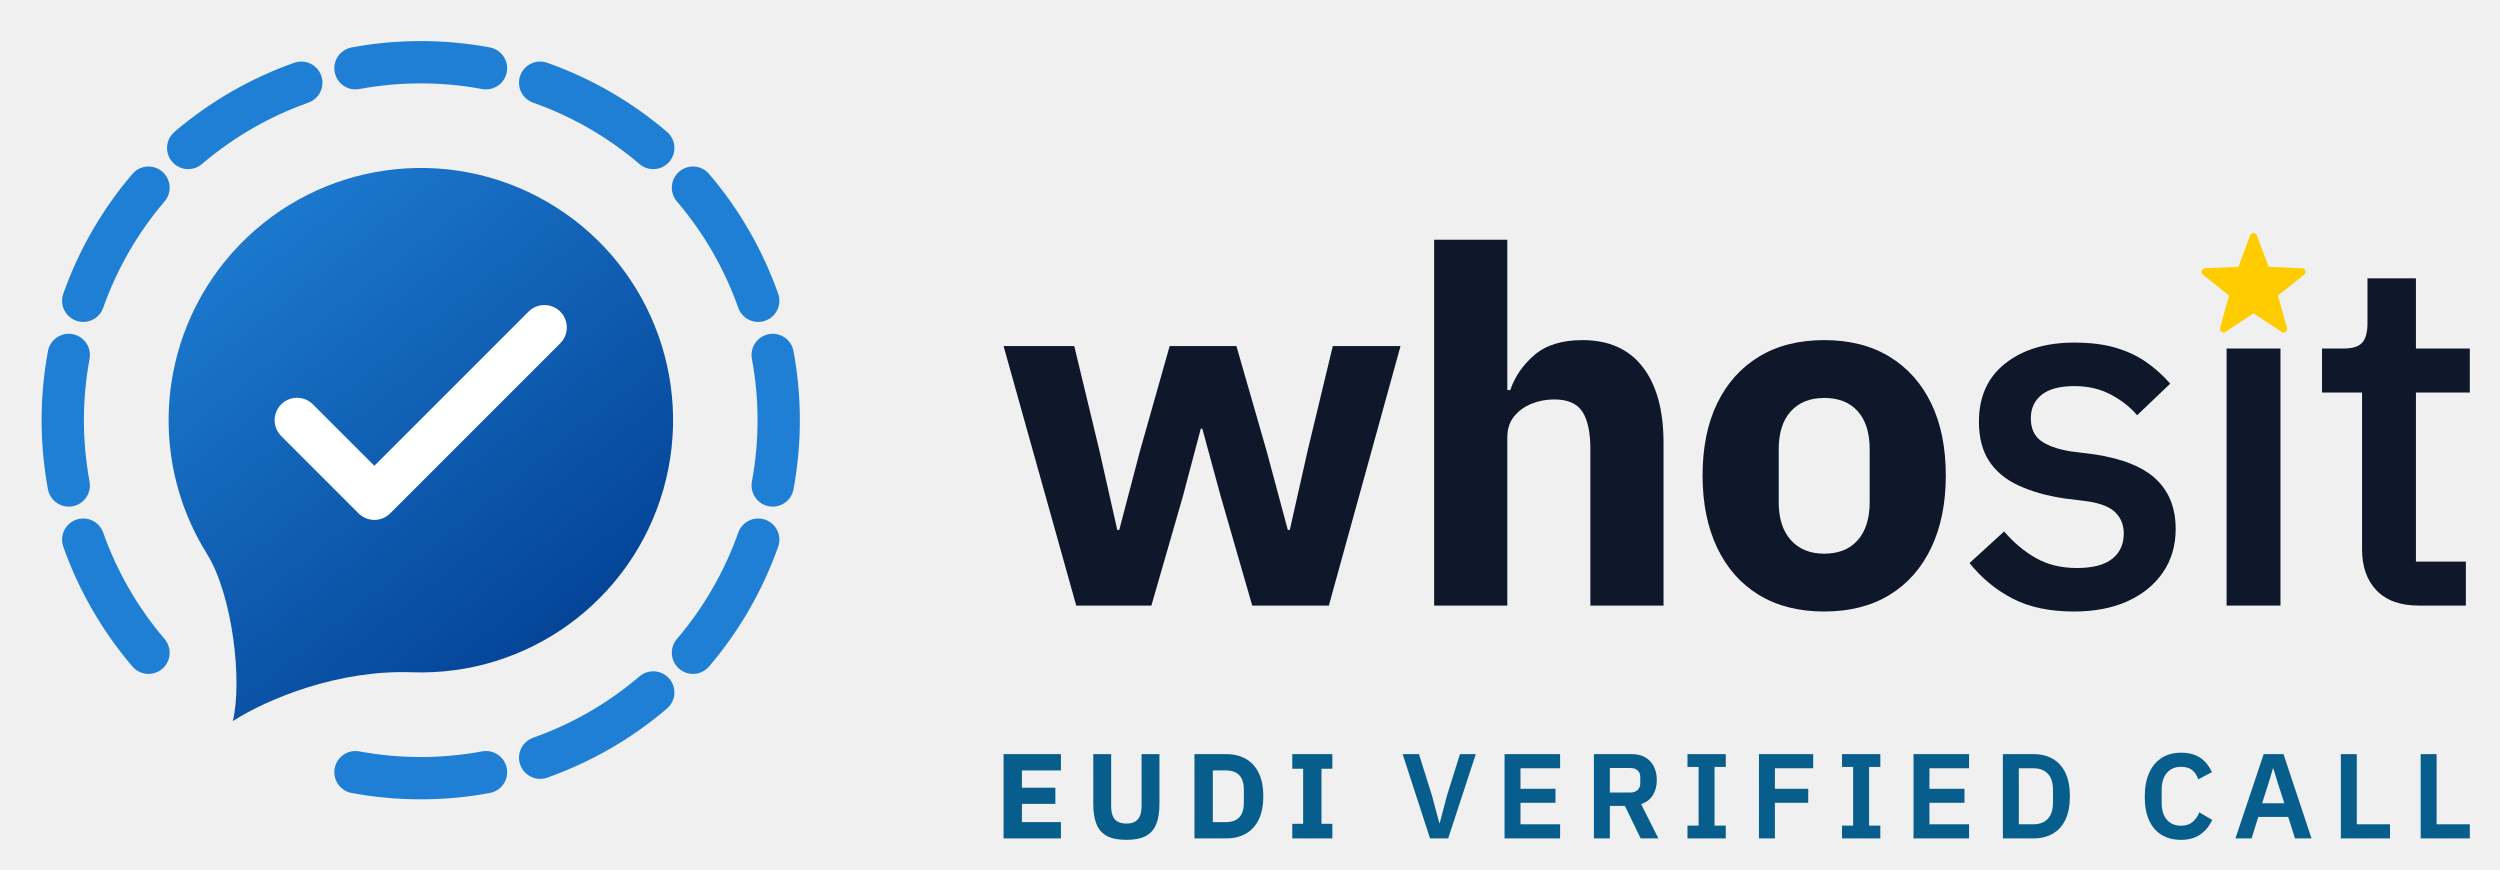
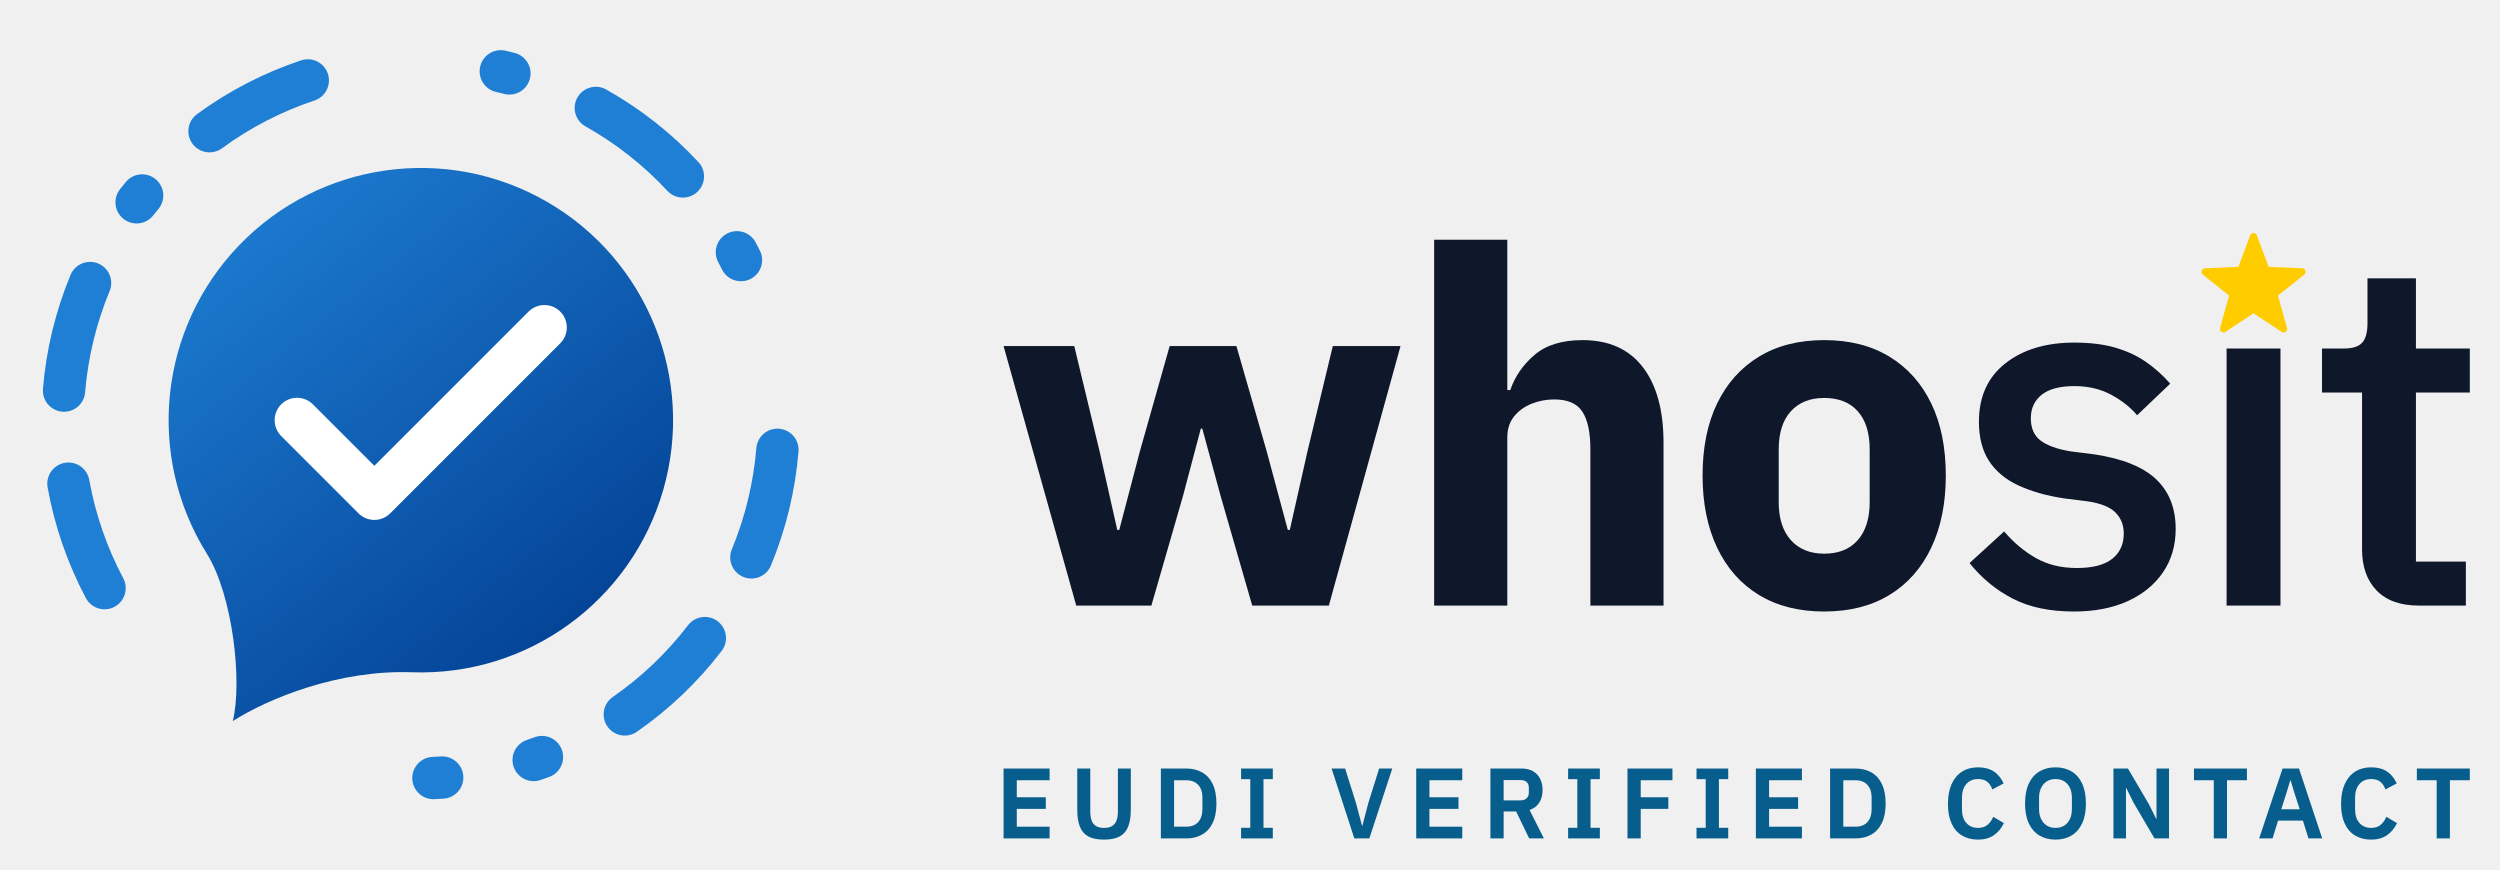
- <svg xmlns="http://www.w3.org/2000/svg" viewBox="-6.0 -122.5 505.5 175.9" width="506" height="176" role="img" aria-label="whosit, EUDI Verified Call">
+ <svg xmlns="http://www.w3.org/2000/svg" viewBox="-6.0 -122.5 505.5 175.9" width="506" height="176" role="img" aria-label="whosit, EUDI Verified Contact">
  <defs>
    <linearGradient id="gcolour" x1="0.12" y1="0" x2="0.85" y2="1">
      <stop stop-color="#1e7fd4" />
      <stop offset="1" stop-color="#003b8e" />
    </linearGradient>
  </defs>
  <g transform="translate(0.00 -116.50) scale(3.2917)">
-     <path d="M19.99 2.37 A22 22 0 0 1 28.01 2.37 M31.34 3.26 A22 22 0 0 1 38.29 7.27 M40.73 9.71 A22 22 0 0 1 44.74 16.66 M45.63 19.99 A22 22 0 0 1 45.63 28.01 M44.74 31.34 A22 22 0 0 1 40.73 38.29 M38.29 40.73 A22 22 0 0 1 31.34 44.74 M28.01 45.63 A22 22 0 0 1 19.99 45.63 M7.27 38.29 A22 22 0 0 1 3.26 31.34 M2.37 28.01 A22 22 0 0 1 2.37 19.99 M3.26 16.66 A22 22 0 0 1 7.27 9.71 M9.71 7.27 A22 22 0 0 1 16.66 3.26" fill="none" stroke="#1e7fd4" stroke-width="2.6" stroke-linecap="round" />
+     <path d="M4.57 34.32 A22 22 0 0 1 2.35 27.9 M2.08 22.18 A22 22 0 0 1 3.68 15.57 M6.54 10.61 A22 22 0 0 1 6.88 10.19 M11.02 6.24 A22 22 0 0 1 17.06 3.12 M28.92 2.56 A22 22 0 0 1 29.45 2.69 M34.76 4.81 A22 22 0 0 1 40.11 9.02 M43.43 13.68 A22 22 0 0 1 43.68 14.16 M45.92 25.82 A22 22 0 0 1 44.32 32.43 M41.46 37.39 A22 22 0 0 1 36.54 42.08 M31.45 44.7 A22 22 0 0 1 30.94 44.88 M25.32 45.96 A22 22 0 0 1 24.78 45.99" fill="none" stroke="#1e7fd4" stroke-width="2.6" stroke-linecap="round" />
    <path d="M10.86 32.21 A15.5 15.5 0 1 1 23.46 39.49 C18.96 39.33 14.65 41.09 12.45 42.49 C13.05 40.09 12.45 34.76 10.86 32.21 Z" fill="url(#gcolour)" />
    <g transform="translate(24 24) scale(0.95) translate(-12 -12)">
      <path d="M20 6 9 17l-5-5" fill="none" stroke="#ffffff" stroke-width="2.9" stroke-linecap="round" stroke-linejoin="round" />
    </g>
  </g>
  <path d="M211.6 0.0 196.9 -52.5H211.2L216.3 -31.3L219.9 -15.3H220.3L224.5 -31.3L230.5 -52.5H244.0L250.1 -31.3L254.4 -15.3H254.8L258.4 -31.3L263.5 -52.5H277.2L262.7 0.0H247.2L240.8 -22.2L237.1 -35.8H236.8L233.2 -22.2L226.8 0.0Z" fill="#0f172a" />
  <path d="M284.0 0.0V-74.0H298.8V-43.6H299.4Q300.8 -47.7 304.3 -50.7Q307.8 -53.7 314.0 -53.7Q322.0 -53.7 326.2 -48.25Q330.4 -42.8 330.4 -32.9V0.0H315.6V-31.7Q315.6 -36.7 314.0 -39.2Q312.4 -41.7 308.3 -41.7Q305.9 -41.7 303.75 -40.85Q301.6 -40.0 300.2 -38.3Q298.8 -36.6 298.8 -34.0V0.0Z" fill="#0f172a" />
  <path d="M362.9 1.2Q355.2 1.2 349.7 -2.15Q344.2 -5.5 341.25 -11.7Q338.3 -17.9 338.3 -26.3Q338.3 -34.8 341.25 -40.9Q344.2 -47.0 349.7 -50.35Q355.2 -53.7 362.9 -53.7Q370.6 -53.7 376.1 -50.35Q381.6 -47.0 384.55 -40.9Q387.5 -34.8 387.5 -26.3Q387.5 -17.9 384.55 -11.7Q381.6 -5.5 376.1 -2.15Q370.6 1.2 362.9 1.2ZM362.9 -10.5Q367.3 -10.5 369.7 -13.25Q372.1 -16.0 372.1 -20.9V-31.6Q372.1 -36.6 369.7 -39.3Q367.3 -42.0 362.9 -42.0Q358.6 -42.0 356.15 -39.3Q353.7 -36.6 353.7 -31.6V-20.9Q353.7 -16.0 356.15 -13.25Q358.6 -10.5 362.9 -10.5Z" fill="#0f172a" />
  <path d="M413.4 1.2Q406.1 1.2 401.05 -1.4Q396.0 -4.0 392.3 -8.6L399.3 -15.0Q402.2 -11.6 405.75 -9.6Q409.3 -7.6 414.0 -7.6Q418.8 -7.6 421.15 -9.45Q423.5 -11.3 423.5 -14.6Q423.5 -17.1 421.85 -18.8Q420.2 -20.5 416.1 -21.1L411.3 -21.7Q406.1 -22.5 402.2 -24.3Q398.3 -26.1 396.25 -29.25Q394.2 -32.4 394.2 -37.2Q394.2 -44.8 399.55 -49.0Q404.9 -53.2 413.5 -53.2Q418.2 -53.2 421.7 -52.2Q425.2 -51.2 427.9 -49.35Q430.6 -47.5 432.9 -44.9L426.2 -38.5Q424.2 -40.9 420.95 -42.65Q417.7 -44.4 413.5 -44.4Q409.1 -44.4 406.9 -42.65Q404.7 -40.9 404.7 -37.9Q404.7 -34.9 406.65 -33.4Q408.6 -31.9 412.7 -31.2L417.5 -30.6Q426.1 -29.3 430.05 -25.55Q434.0 -21.8 434.0 -15.5Q434.0 -10.5 431.45 -6.75Q428.9 -3.0 424.3 -0.9Q419.7 1.2 413.4 1.2Z" fill="#0f172a" />
  <path d="M455.2 0.0H444.3V-52.0H455.2Z" fill="#0f172a" />
  <path d="M492.7 0.0H483.2Q477.6 0.0 474.65 -3.05Q471.7 -6.1 471.7 -11.4V-43.1H463.6V-52.0H468.0Q470.7 -52.0 471.75 -53.2Q472.8 -54.4 472.8 -57.1V-66.2H482.6V-52.0H493.5V-43.1H482.6V-8.9H492.7Z" fill="#0f172a" />
  <path d="M449.75 -74.64 L452.30 -67.83 L459.56 -67.51 L453.87 -62.98 L455.82 -55.97 L449.75 -59.99 L443.68 -55.97 L445.63 -62.98 L439.94 -67.51 L447.20 -67.83 Z" fill="#FFCC00" stroke="#FFCC00" stroke-width="1.44" stroke-linejoin="round" />
-   <path d="M208.502 47.098H196.9V30.049H208.502V33.346H200.613V36.839H207.379V40.112H200.613V43.8H208.502Z" fill="#075e8c" />
-   <path d="M215.048 30.049H218.663V40.503Q218.663 41.7 218.969 42.494Q219.274 43.288 219.958 43.691Q220.642 44.094 221.741 44.094Q222.84 44.094 223.512 43.691Q224.183 43.288 224.501 42.494Q224.818 41.7 224.818 40.503V30.049H228.433V40.112Q228.433 42.628 227.774 44.24Q227.114 45.852 225.649 46.622Q224.183 47.391 221.741 47.391Q219.298 47.391 217.833 46.622Q216.367 45.852 215.708 44.24Q215.048 42.628 215.048 40.112Z" fill="#075e8c" />
-   <path d="M235.517 47.098V30.049H241.941Q244.212 30.049 245.898 31.001Q247.583 31.954 248.511 33.847Q249.439 35.74 249.439 38.573Q249.439 41.407 248.511 43.3Q247.583 45.193 245.898 46.145Q244.212 47.098 241.941 47.098ZM239.23 43.8H241.941Q243.04 43.8 243.846 43.385Q244.652 42.97 245.079 42.103Q245.507 41.236 245.507 39.892V37.254Q245.507 35.887 245.079 35.032Q244.652 34.177 243.846 33.762Q243.04 33.346 241.941 33.346H239.23Z" fill="#075e8c" />
-   <path d="M263.411 47.098H255.302V44.142H257.5V33.004H255.302V30.049H263.411V33.004H261.213V44.142H263.411Z" fill="#075e8c" />
-   <path d="M286.835 47.098H283.171L277.627 30.049H280.924L283.538 38.354L285.052 44.02H285.125L286.615 38.354L289.229 30.049H292.429Z" fill="#075e8c" />
-   <path d="M309.478 47.098H298.242V30.049H309.478V32.907H301.466V37.059H308.549V39.892H301.466V44.24H309.478Z" fill="#075e8c" />
-   <path d="M319.541 40.527V47.098H316.317V30.049H324.011Q325.574 30.049 326.698 30.696Q327.821 31.343 328.432 32.528Q329.042 33.713 329.042 35.325Q329.042 37.059 328.249 38.341Q327.455 39.624 325.867 40.161L329.36 47.098H325.769L322.594 40.527ZM319.541 37.816H323.693Q324.328 37.816 324.768 37.584Q325.208 37.352 325.452 36.925Q325.696 36.497 325.696 35.887V34.763Q325.696 34.128 325.452 33.713Q325.208 33.297 324.768 33.078Q324.328 32.858 323.693 32.858H319.541Z" fill="#075e8c" />
-   <path d="M342.989 47.098H335.247V44.509H337.494V32.638H335.247V30.049H342.989V32.638H340.718V44.509H342.989Z" fill="#075e8c" />
-   <path d="M352.931 47.098H349.707V30.049H360.674V32.907H352.931V37.059H359.672V39.892H352.931Z" fill="#075e8c" />
-   <path d="M374.254 47.098H366.511V44.509H368.758V32.638H366.511V30.049H374.254V32.638H371.983V44.509H374.254Z" fill="#075e8c" />
-   <path d="M392.207 47.098H380.971V30.049H392.207V32.907H384.195V37.059H391.279V39.892H384.195V44.24H392.207Z" fill="#075e8c" />
-   <path d="M399.046 47.098V30.049H405.25Q407.473 30.049 409.134 31.001Q410.795 31.954 411.699 33.847Q412.602 35.74 412.602 38.573Q412.602 41.407 411.699 43.3Q410.795 45.193 409.134 46.145Q407.473 47.098 405.25 47.098ZM402.27 44.24H405.25Q406.447 44.24 407.327 43.764Q408.206 43.288 408.694 42.323Q409.183 41.358 409.183 39.917V37.23Q409.183 35.764 408.694 34.812Q408.206 33.859 407.327 33.383Q406.447 32.907 405.25 32.907H402.27Z" fill="#075e8c" />
-   <path d="M435.098 47.391Q432.851 47.391 431.203 46.414Q429.554 45.437 428.65 43.495Q427.746 41.553 427.746 38.696Q427.746 35.813 428.65 33.823Q429.554 31.832 431.203 30.794Q432.851 29.756 435.098 29.756Q437.37 29.756 438.897 30.733Q440.423 31.71 441.327 33.688L438.567 35.154Q438.2 34.006 437.37 33.31Q436.54 32.614 435.098 32.614Q433.291 32.614 432.228 33.835Q431.166 35.056 431.166 37.254V39.941Q431.166 42.115 432.228 43.324Q433.291 44.533 435.098 44.533Q436.54 44.533 437.443 43.752Q438.347 42.97 438.787 41.822L441.4 43.361Q440.496 45.266 438.933 46.329Q437.37 47.391 435.098 47.391Z" fill="#075e8c" />
-   <path d="M461.478 47.098H458.132L456.764 42.75H450.706L449.363 47.098H446.09L451.806 30.049H455.811ZM455.982 39.99 454.59 35.691 453.784 32.98H453.662L452.856 35.691L451.488 39.99Z" fill="#075e8c" />
-   <path d="M477.355 47.098H467.413V30.049H470.638V44.24H477.355Z" fill="#075e8c" />
-   <path d="M493.5 47.098H483.559V30.049H486.783V44.24H493.5Z" fill="#075e8c" />
+   <path d="M206.215 47.098H196.9V32.963H206.215V35.333H199.573V38.775H205.445V41.124H199.573V44.729H206.215Z" fill="#075e8c" />
+   <path d="M211.808 32.963H214.44V41.651Q214.44 42.744 214.714 43.483Q214.987 44.222 215.605 44.597Q216.222 44.972 217.235 44.972Q218.247 44.972 218.855 44.597Q219.462 44.222 219.746 43.483Q220.029 42.744 220.029 41.651V32.963H222.642V41.306Q222.642 43.372 222.105 44.719Q221.568 46.065 220.384 46.703Q219.199 47.341 217.215 47.341Q215.23 47.341 214.046 46.703Q212.861 46.065 212.334 44.719Q211.808 43.372 211.808 41.306Z" fill="#075e8c" />
+   <path d="M228.721 47.098V32.963H233.864Q235.707 32.963 237.084 33.753Q238.461 34.543 239.21 36.112Q239.959 37.682 239.959 40.031Q239.959 42.38 239.21 43.949Q238.461 45.518 237.084 46.308Q235.707 47.098 233.864 47.098ZM231.394 44.729H233.864Q234.856 44.729 235.585 44.334Q236.314 43.939 236.719 43.139Q237.124 42.339 237.124 41.144V38.917Q237.124 37.702 236.719 36.912Q236.314 36.122 235.585 35.728Q234.856 35.333 233.864 35.333H231.394Z" fill="#075e8c" />
+   <path d="M251.364 47.098H244.945V44.951H246.808V35.11H244.945V32.963H251.364V35.11H249.481V44.951H251.364Z" fill="#075e8c" />
+   <path d="M270.893 47.098H267.856L263.259 32.963H265.993L268.159 39.848L269.415 44.546H269.476L270.711 39.848L272.878 32.963H275.53Z" fill="#075e8c" />
+   <path d="M289.689 47.098H280.374V32.963H289.689V35.333H283.047V38.775H288.92V41.124H283.047V44.729H289.689Z" fill="#075e8c" />
+   <path d="M298.056 41.651V47.098H295.383V32.963H301.762Q303.058 32.963 303.989 33.5Q304.921 34.037 305.427 35.019Q305.933 36.001 305.933 37.337Q305.933 38.775 305.275 39.838Q304.617 40.901 303.301 41.347L306.197 47.098H303.22L300.587 41.651ZM298.056 39.403H301.499Q302.025 39.403 302.39 39.211Q302.754 39.018 302.957 38.664Q303.159 38.309 303.159 37.803V36.872Q303.159 36.345 302.957 36.001Q302.754 35.657 302.39 35.474Q302.025 35.292 301.499 35.292H298.056Z" fill="#075e8c" />
+   <path d="M317.52 47.098H311.101V44.951H312.964V35.11H311.101V32.963H317.52V35.11H315.637V44.951H317.52Z" fill="#075e8c" />
+   <path d="M325.786 47.098H323.113V32.963H332.206V35.333H325.786V38.775H331.375V41.124H325.786Z" fill="#075e8c" />
+   <path d="M343.489 47.098H337.07V44.951H338.933V35.11H337.07V32.963H343.489V35.11H341.606V44.951H343.489Z" fill="#075e8c" />
+   <path d="M358.397 47.098H349.082V32.963H358.397V35.333H351.755V38.775H357.627V41.124H351.755V44.729H358.397Z" fill="#075e8c" />
+   <path d="M364.091 47.098V32.963H369.235Q371.077 32.963 372.454 33.753Q373.831 34.543 374.581 36.112Q375.33 37.682 375.33 40.031Q375.33 42.38 374.581 43.949Q373.831 45.518 372.454 46.308Q371.077 47.098 369.235 47.098ZM366.764 44.729H369.235Q370.227 44.729 370.956 44.334Q371.685 43.939 372.09 43.139Q372.495 42.339 372.495 41.144V38.917Q372.495 37.702 372.09 36.912Q371.685 36.122 370.956 35.728Q370.227 35.333 369.235 35.333H366.764Z" fill="#075e8c" />
+   <path d="M394.028 47.341Q392.165 47.341 390.799 46.531Q389.432 45.721 388.682 44.111Q387.933 42.501 387.933 40.132Q387.933 37.742 388.682 36.092Q389.432 34.442 390.799 33.581Q392.165 32.72 394.028 32.72Q395.912 32.72 397.177 33.53Q398.443 34.34 399.192 35.981L396.904 37.196Q396.6 36.244 395.912 35.667Q395.223 35.09 394.028 35.09Q392.53 35.09 391.649 36.102Q390.768 37.115 390.768 38.937V41.165Q390.768 42.967 391.649 43.969Q392.53 44.972 394.028 44.972Q395.223 44.972 395.972 44.324Q396.722 43.676 397.086 42.724L399.253 44Q398.504 45.579 397.208 46.46Q395.912 47.341 394.028 47.341Z" fill="#075e8c" />
+   <path d="M409.686 47.341Q407.843 47.341 406.446 46.511Q405.048 45.68 404.289 44.05Q403.53 42.42 403.53 40.031Q403.53 37.641 404.289 36.011Q405.048 34.381 406.446 33.551Q407.843 32.72 409.686 32.72Q411.549 32.72 412.936 33.551Q414.323 34.381 415.082 36.011Q415.842 37.641 415.842 40.031Q415.842 42.42 415.082 44.05Q414.323 45.68 412.936 46.511Q411.549 47.341 409.686 47.341ZM409.686 44.972Q410.718 44.972 411.458 44.506Q412.197 44.04 412.602 43.18Q413.007 42.319 413.007 41.124V38.937Q413.007 37.722 412.602 36.872Q412.197 36.021 411.458 35.555Q410.718 35.09 409.686 35.09Q408.693 35.09 407.944 35.555Q407.195 36.021 406.78 36.872Q406.365 37.722 406.365 38.937V41.124Q406.365 42.319 406.78 43.18Q407.195 44.04 407.944 44.506Q408.693 44.972 409.686 44.972Z" fill="#075e8c" />
+   <path d="M429.717 47.098 425.464 39.848 424.006 36.912H423.946V39.929V47.098H421.414V32.963H424.351L428.603 40.213L430.061 43.149H430.122V40.132V32.963H432.653V47.098Z" fill="#075e8c" />
+   <path d="M448.412 35.333H444.382V47.098H441.709V35.333H437.699V32.963H448.412Z" fill="#075e8c" />
+   <path d="M463.644 47.098H460.869L459.735 43.493H454.713L453.6 47.098H450.886L455.625 32.963H458.946ZM459.087 41.205 457.933 37.641 457.265 35.393H457.164L456.495 37.641L455.361 41.205Z" fill="#075e8c" />
+   <path d="M473.55 47.341Q471.687 47.341 470.32 46.531Q468.953 45.721 468.204 44.111Q467.455 42.501 467.455 40.132Q467.455 37.742 468.204 36.092Q468.953 34.442 470.32 33.581Q471.687 32.72 473.55 32.72Q475.433 32.72 476.699 33.53Q477.964 34.34 478.714 35.981L476.425 37.196Q476.122 36.244 475.433 35.667Q474.745 35.09 473.55 35.09Q472.051 35.09 471.17 36.102Q470.29 37.115 470.29 38.937V41.165Q470.29 42.967 471.17 43.969Q472.051 44.972 473.55 44.972Q474.745 44.972 475.494 44.324Q476.243 43.676 476.608 42.724L478.774 44Q478.025 45.579 476.729 46.46Q475.433 47.341 473.55 47.341Z" fill="#075e8c" />
+   <path d="M493.5 35.333H489.47V47.098H486.797V35.333H482.788V32.963H493.5Z" fill="#075e8c" />
</svg>
